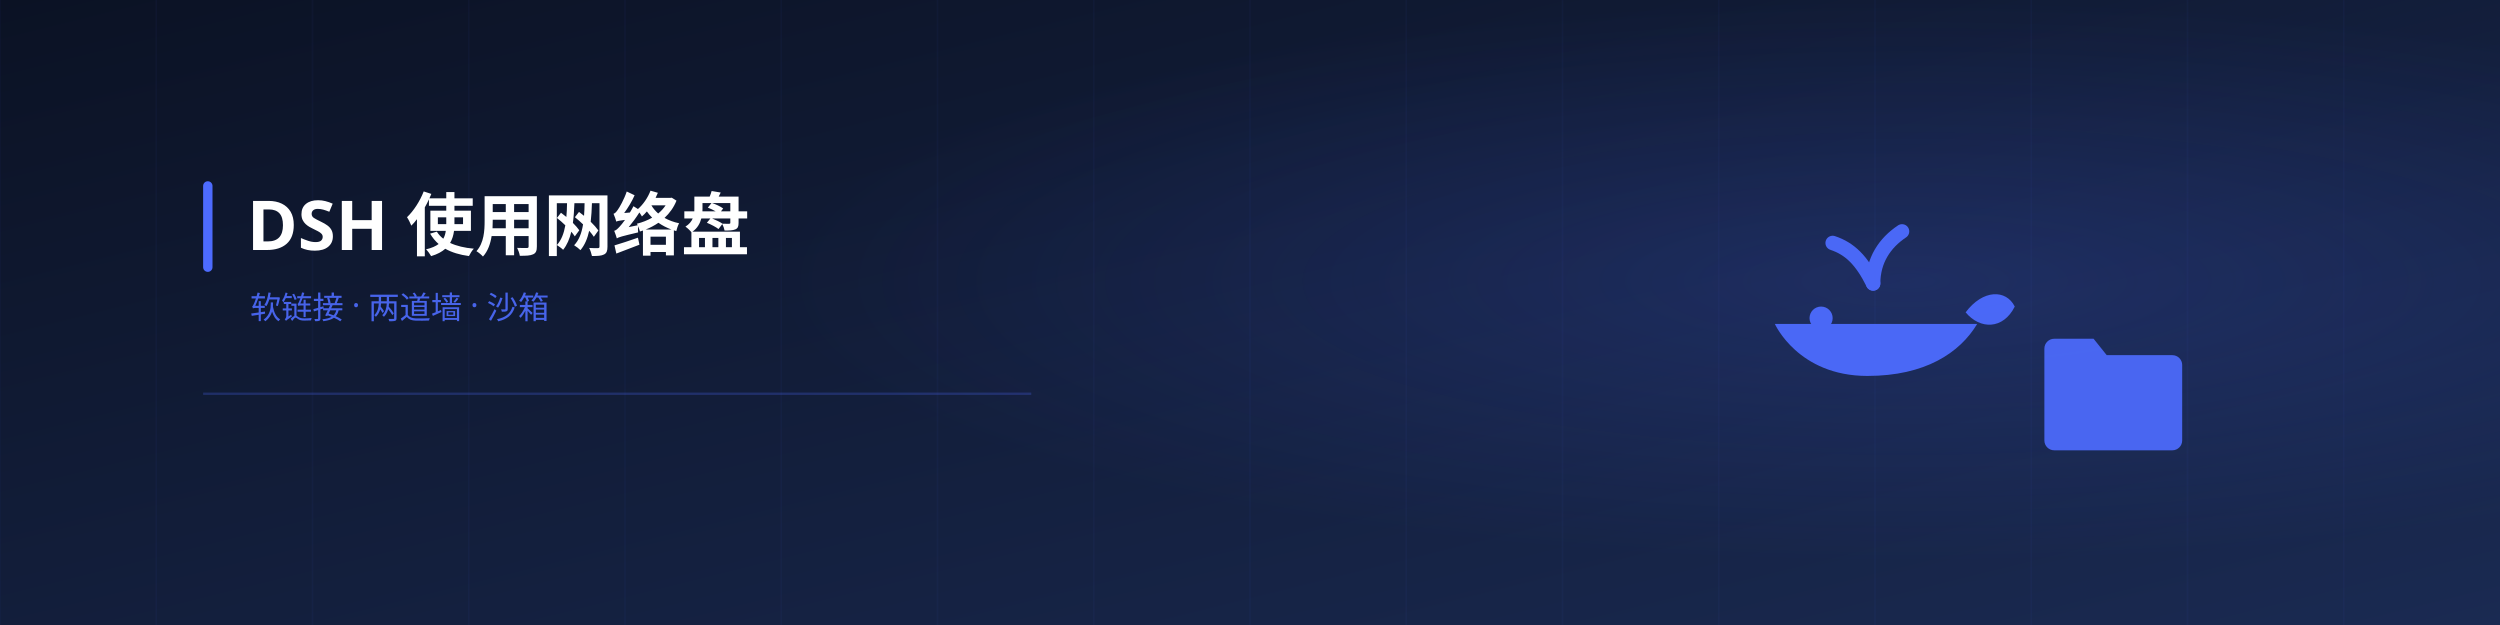
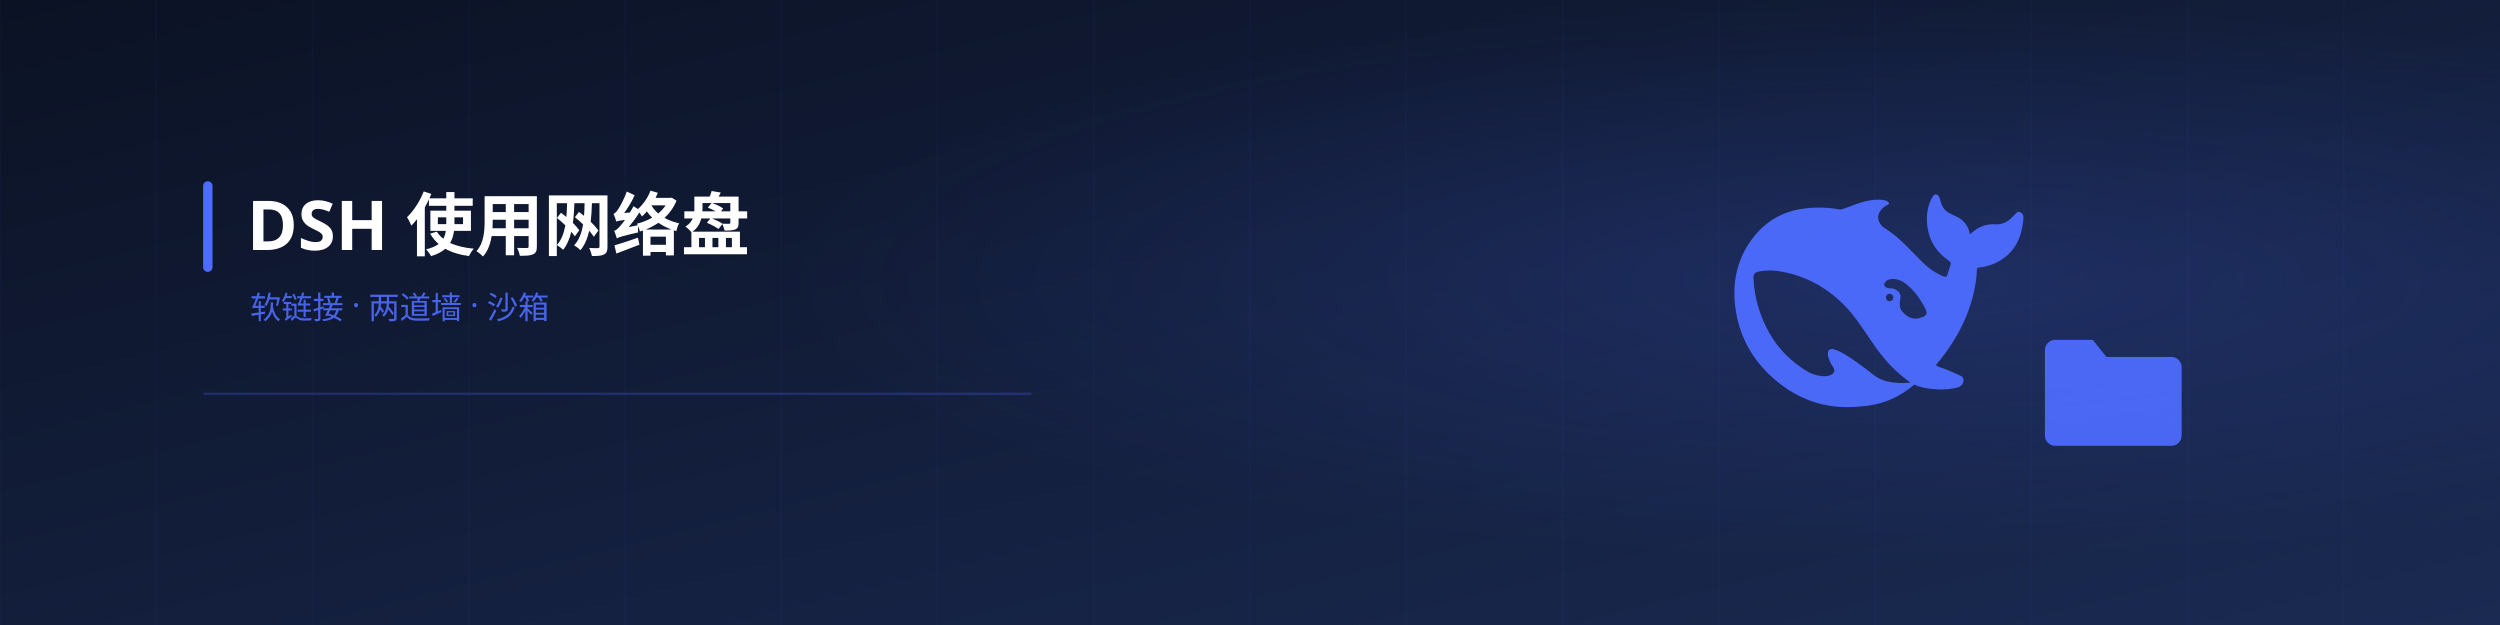
<svg xmlns="http://www.w3.org/2000/svg" width="1600" height="400" viewBox="0 0 1600 400" font-family="Microsoft YaHei, PingFang SC, sans-serif">
  <defs>
    <linearGradient id="bg" x1="0" y1="0" x2="1" y2="1">
      <stop offset="0%" stop-color="#0b1224" />
      <stop offset="100%" stop-color="#1a2a52" />
    </linearGradient>
    <radialGradient id="glow" cx="76%" cy="45%" r="45%">
      <stop offset="0%" stop-color="#4d6bfe" stop-opacity="0.18" />
      <stop offset="100%" stop-color="#4d6bfe" stop-opacity="0" />
    </radialGradient>
  </defs>
  <rect width="1600" height="400" fill="url(#bg)" />
  <rect width="1600" height="400" fill="url(#glow)" />
  <g stroke="#4d6bfe" stroke-opacity="0.04" stroke-width="1">
    <line x1="0" y1="0" x2="0" y2="400" />
    <line x1="100" y1="0" x2="100" y2="400" />
    <line x1="200" y1="0" x2="200" y2="400" />
    <line x1="300" y1="0" x2="300" y2="400" />
    <line x1="400" y1="0" x2="400" y2="400" />
    <line x1="500" y1="0" x2="500" y2="400" />
    <line x1="600" y1="0" x2="600" y2="400" />
    <line x1="700" y1="0" x2="700" y2="400" />
    <line x1="800" y1="0" x2="800" y2="400" />
    <line x1="900" y1="0" x2="900" y2="400" />
    <line x1="1000" y1="0" x2="1000" y2="400" />
    <line x1="1100" y1="0" x2="1100" y2="400" />
    <line x1="1200" y1="0" x2="1200" y2="400" />
    <line x1="1300" y1="0" x2="1300" y2="400" />
    <line x1="1400" y1="0" x2="1400" y2="400" />
    <line x1="1500" y1="0" x2="1500" y2="400" />
  </g>
-   <g transform="translate(1110.00,100.00) scale(1.85)" opacity="0.95">
+   <g transform="translate(1110.00,100.00) scale(7.7083)" opacity="0.96">
+     <path fill="#4d6bfe" d="M23.748 4.651c-.254-.124-.364.113-.512.233-.051.04-.094.09-.137.137-.372.397-.806.657-1.373.626-.829-.046-1.537.214-2.163.848-.133-.782-.575-1.248-1.247-1.548-.352-.155-.708-.311-.955-.65-.172-.24-.219-.509-.305-.774-.055-.16-.11-.323-.293-.35-.2-.031-.278.136-.356.276-.313.572-.434 1.202-.422 1.84.027 1.436.633 2.58 1.838 3.393.137.094.172.187.129.323-.082.28-.18.553-.266.833-.055.179-.137.218-.328.14a5.5 5.5 0 0 1-1.737-1.179c-.857-.828-1.631-1.743-2.597-2.46a12 12 0 0 0-.689-.47c-.985-.957.13-1.743.387-1.836.27-.098.094-.433-.778-.428-.872.003-1.67.295-2.687.685a3 3 0 0 1-.465.136 9.6 9.6 0 0 0-2.883-.101c-1.885.21-3.39 1.1-4.497 2.622C.082 8.776-.231 10.854.152 13.02c.403 2.284 1.568 4.175 3.36 5.653 1.857 1.533 3.997 2.284 6.438 2.14 1.482-.085 3.132-.284 4.994-1.86.47.234.962.328 1.78.398.629.058 1.235-.031 1.705-.129.735-.155.684-.836.418-.961-2.155-1.004-1.682-.595-2.112-.926 1.095-1.295 2.768-3.598 3.284-6.733.05-.346.115-.834.108-1.114-.004-.171.035-.238.23-.257a4.2 4.2 0 0 0 1.545-.475c1.397-.763 1.96-2.016 2.093-3.517.02-.23-.004-.467-.247-.588M11.58 18.168c-2.088-1.642-3.101-2.183-3.52-2.16-.39.024-.32.472-.234.763.09.288.207.487.371.74.114.167.192.416-.113.603-.673.416-1.842-.14-1.897-.168-1.361-.801-2.5-1.86-3.301-3.306-.775-1.393-1.225-2.888-1.299-4.482-.02-.385.094-.522.477-.592a4.7 4.7 0 0 1 1.53-.038c2.131.311 3.946 1.264 5.467 2.774.868.86 1.525 1.887 2.202 2.89.72 1.066 1.494 2.082 2.48 2.915.348.291.626.513.892.677-.802.09-2.14.109-3.055-.615zm1.001-6.44a.306.306 0 0 1 .415-.287.3.3 0 0 1 .113.074.3.3 0 0 1 .086.214c0 .17-.136.307-.308.307a.303.303 0 0 1-.306-.307m3.11 1.596c-.2.081-.4.151-.591.16a1.25 1.25 0 0 1-.798-.254c-.274-.23-.47-.358-.551-.758a1.7 1.7 0 0 1 .015-.588c.07-.327-.007-.537-.238-.727-.188-.156-.426-.199-.689-.199a.6.6 0 0 1-.254-.078.253.253 0 0 1-.114-.358 1 1 0 0 1 .192-.21c.356-.202.767-.136 1.146.016.352.144.618.408 1.001.782.392.451.462.576.685.915.176.264.336.536.446.848.066.194-.02.353-.25.45" />
+   </g>
+   <g transform="translate(1300.00,200.00) scale(4.375)" opacity="0.94">
    <g fill="#4d6bfe">
-       <path d="M14 58 C14 58 22 76 46 76 C66 76 78 68 84 58 Z" />
-       <path d="M80 54 C86 46 94 46 97 52 C93 60 85 60 80 54 Z" />
-       <path d="M30 52 A4 4 0 1 0 30 60 A4 4 0 1 0 30 52 Z" />
-     </g>
-     <g fill="none" stroke="#4d6bfe" stroke-width="5" stroke-linecap="round" stroke-linejoin="round">
-       <path d="M48 44 C48 36 52 30 58 26" />
-       <path d="M48 44 C44 36 40 32 34 30" />
-     </g>
-   </g>
-   <g transform="translate(1300.00,200.00) scale(1.05)" opacity="0.92">
-     <g fill="#4d6bfe">
-       <path d="M8 22 A6 6 0 0 1 14 16 H38 L46 26 H86 A6 6 0 0 1 92 32 V78 A6 6 0 0 1 86 84 H14 A6 6 0 0 1 8 78 Z" />
+       <path d="M2 5.5 A1.5 1.5 0 0 1 3.5 4 H9 L11 6.5 H20.5 A1.5 1.5 0 0 1 22 8 V18 A1.5 1.5 0 0 1 20.5 19.5 H3.5 A1.5 1.5 0 0 1 2 18 Z" />
    </g>
  </g>
  <rect x="130" y="116" width="6" height="58" fill="#4d6bfe" rx="3" />
  <text x="158" y="160" font-size="44" font-weight="bold" fill="#ffffff">DSH 使用网络盘</text>
  <text x="160" y="204" font-size="20" fill="#4d6bfe" opacity="0.9">软链接 · 两道墙 · 沙箱</text>
  <line x1="130" y1="252" x2="660" y2="252" stroke="#4d6bfe" stroke-opacity="0.25" stroke-width="1.5" />
</svg>
